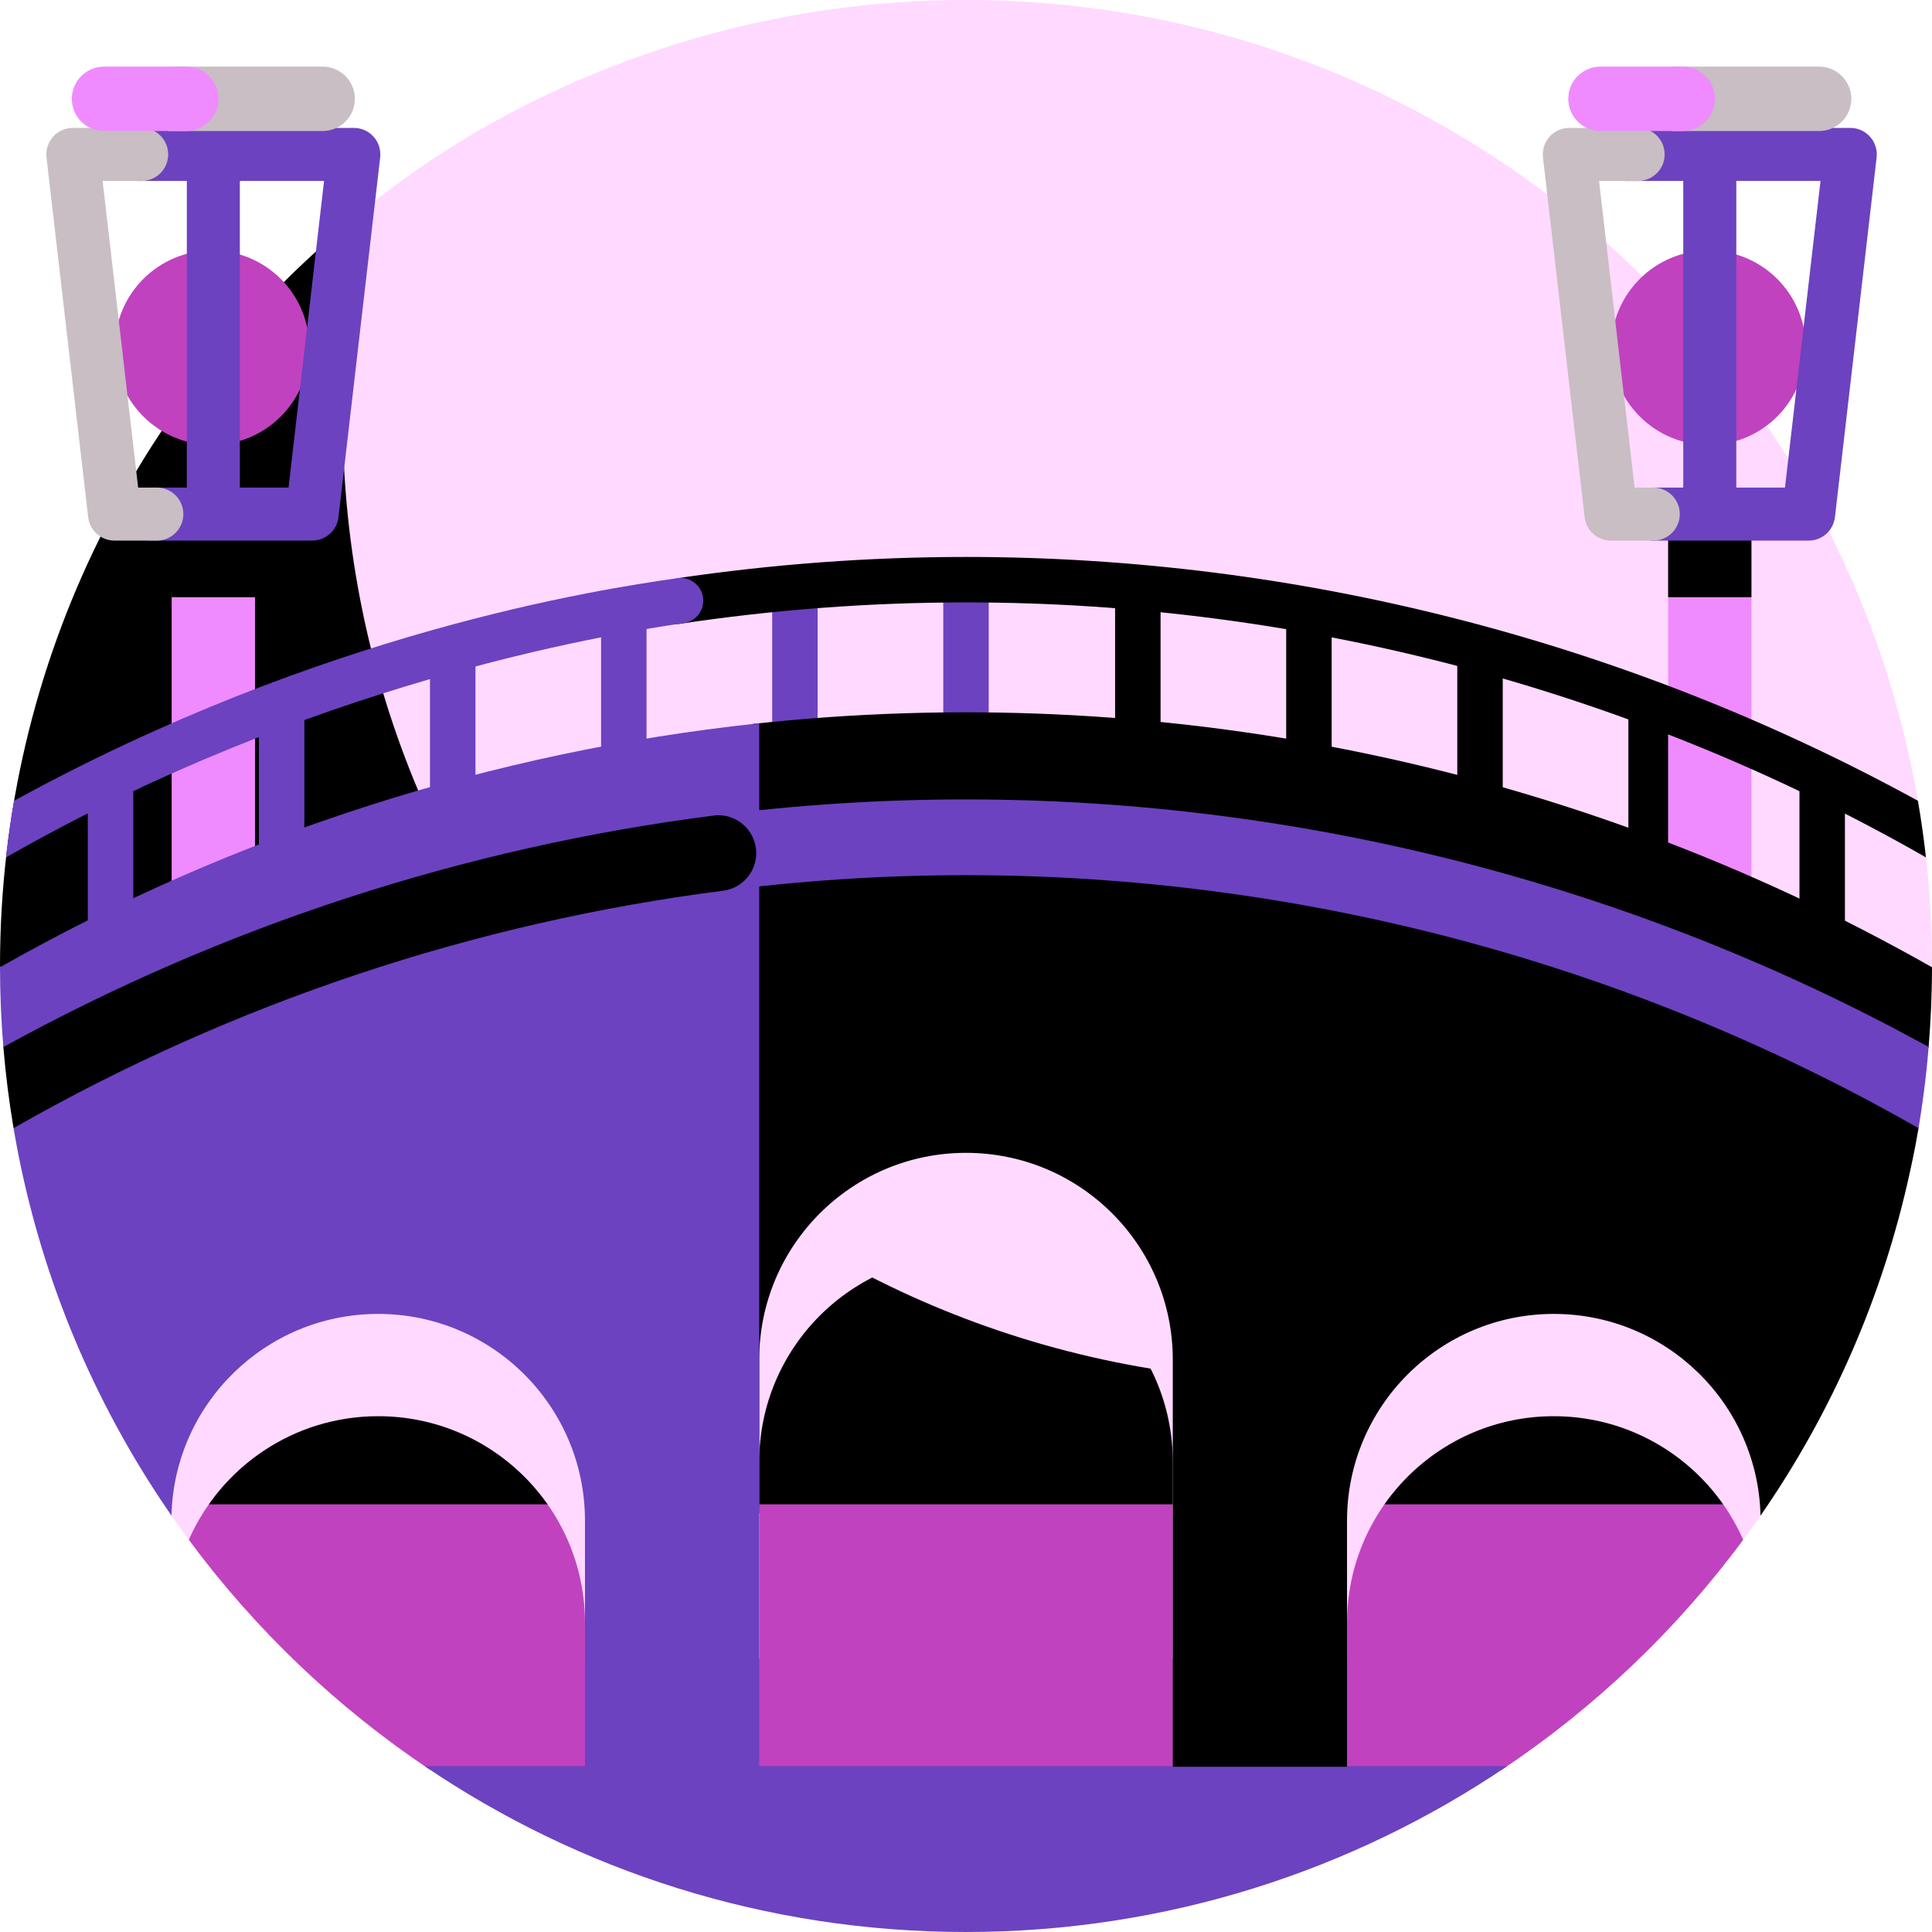
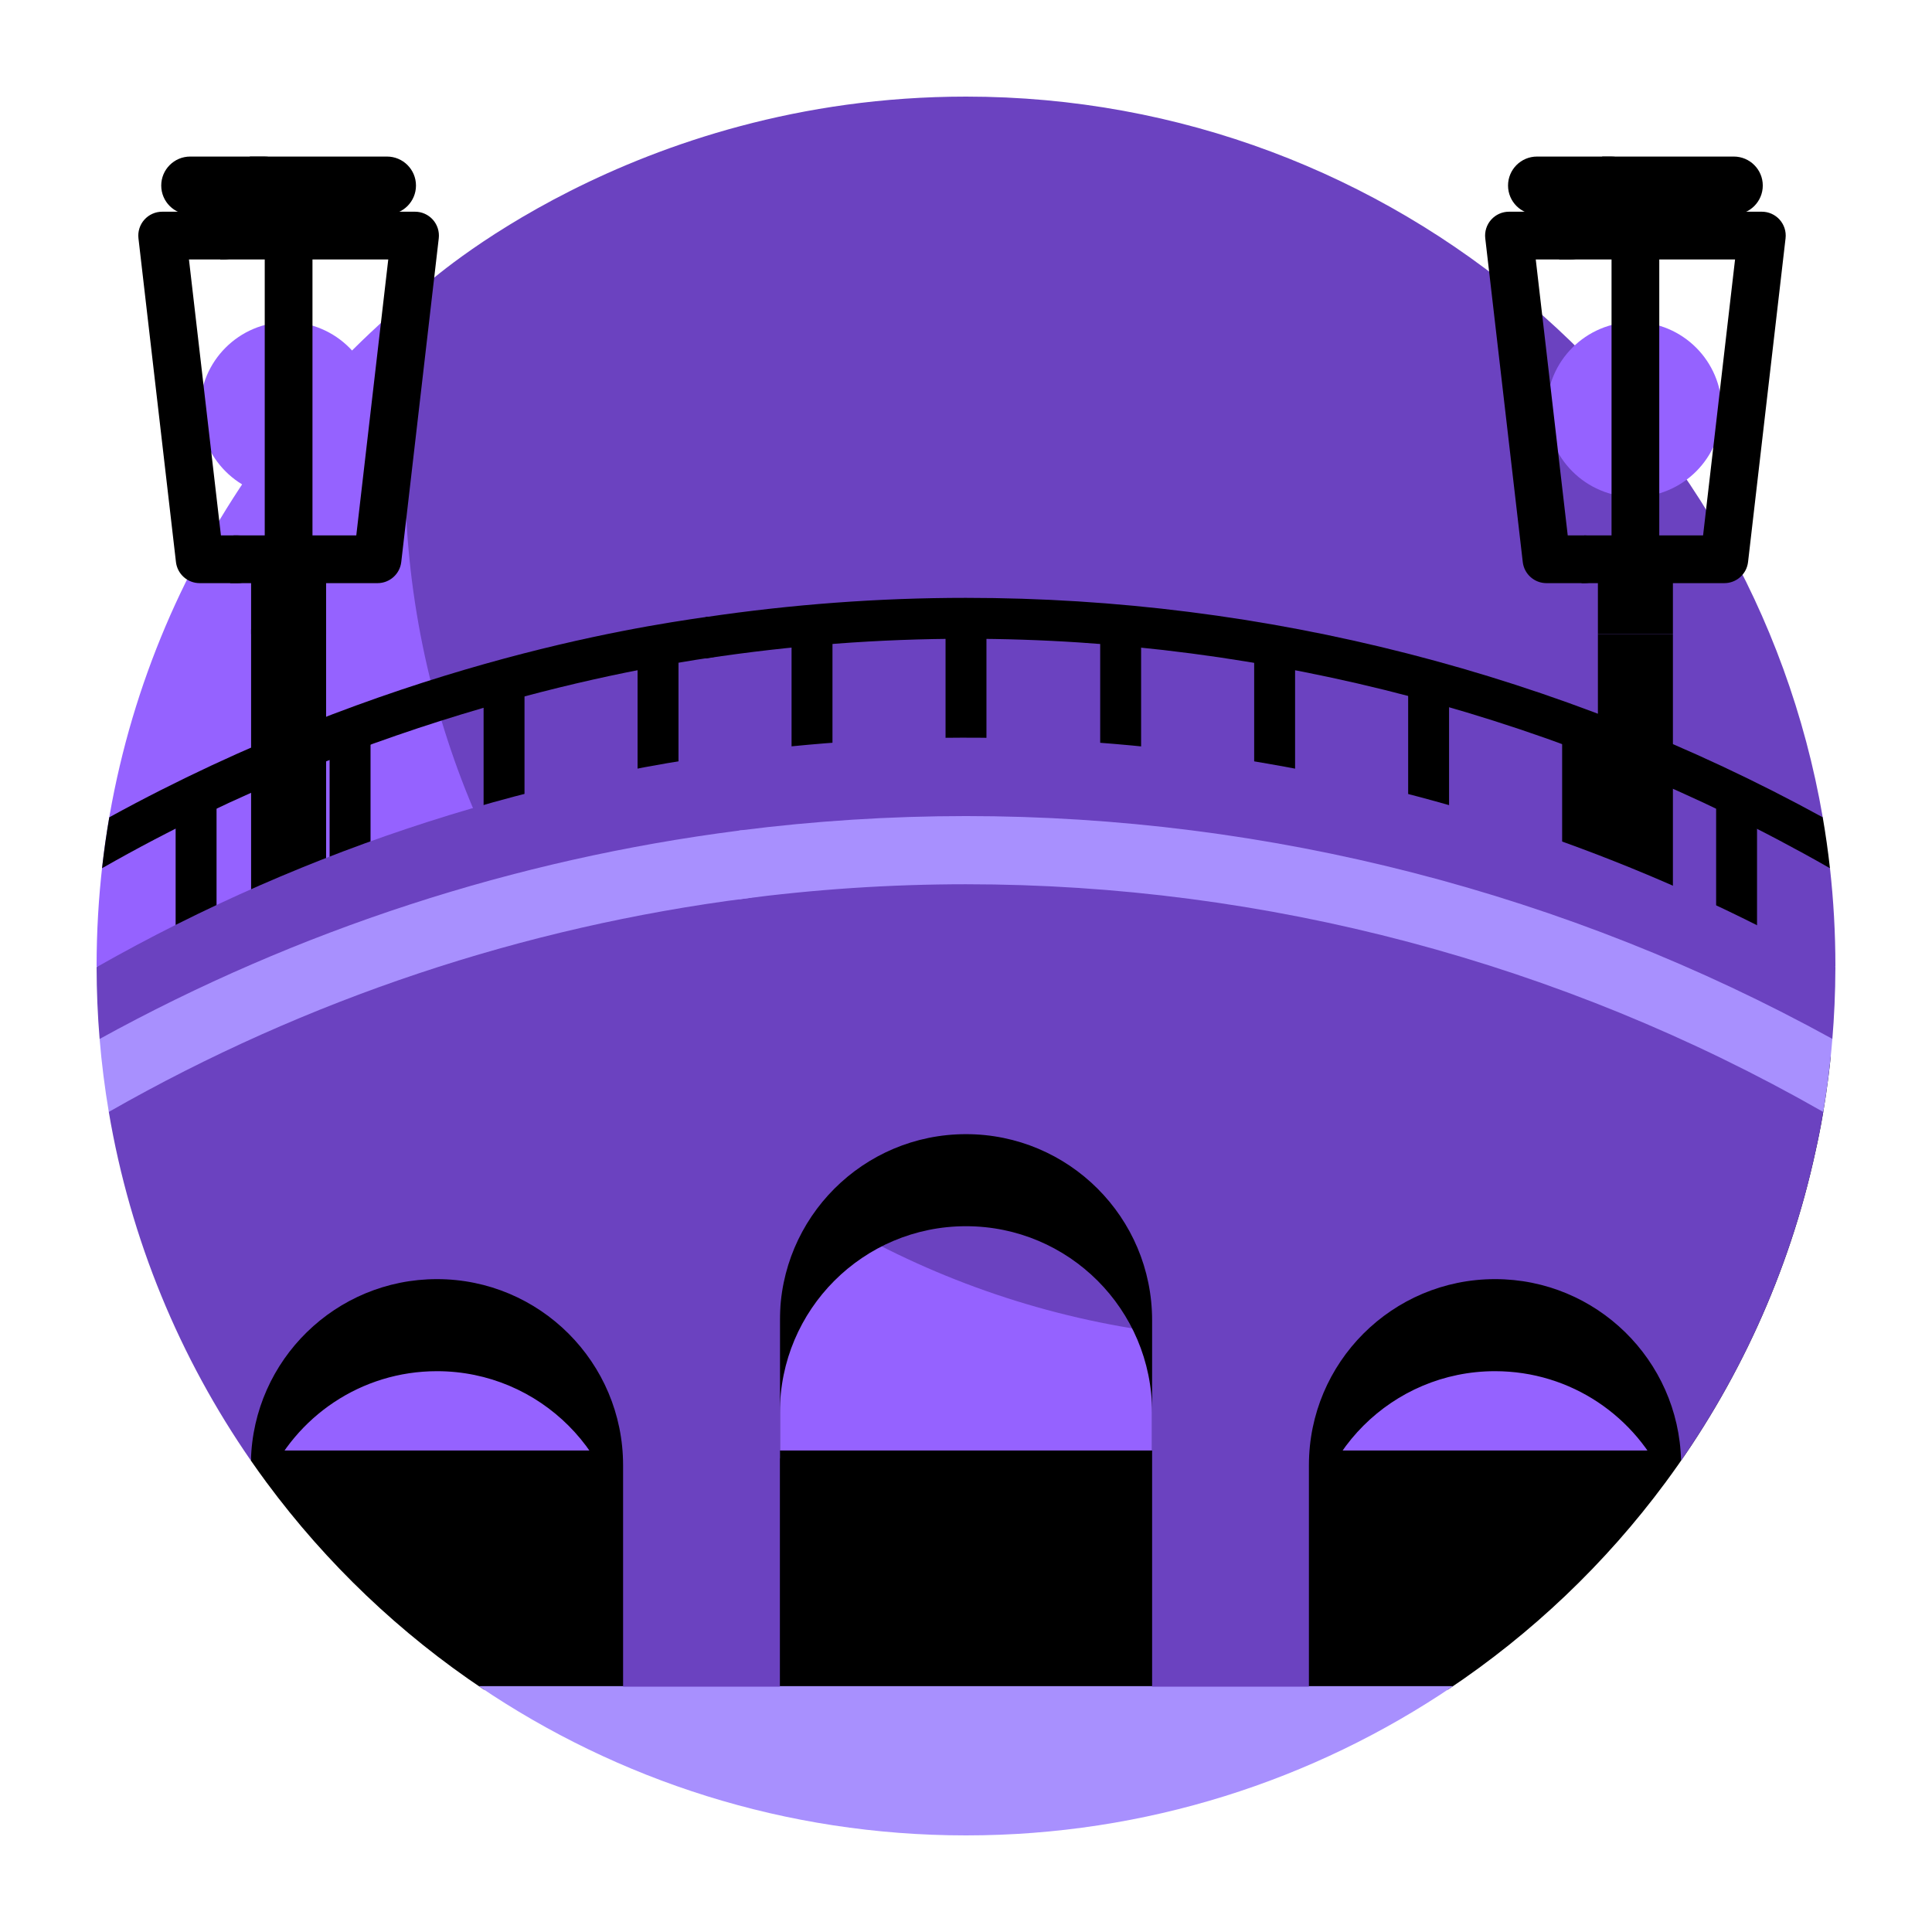
<svg xmlns="http://www.w3.org/2000/svg" version="1.1" width="512" height="512" x="0" y="0" viewBox="0 0 510 510" style="enable-background:new 0 0 512 512" xml:space="preserve" class="">
-   <g>
+   <g transform="matrix(0.9,0,0,0.9,25.5,25.5)">
    <g>
      <g>
-         <path d="m508.406 226.325-6.293-8.232 4.172-6.706c-20.69-120.055-125.322-211.387-251.285-211.387-98.131 0-158.58 55.352-158.747 55.445 0 0-2.513 3.137-2.983 5.222-3.818 16.948-7.385 39.663-7.385 56.238 0 140.833 118.763 254.972 259.596 254.972 27.871 0 57.355-6.865 84.913-17.781 42.154-16.696 72.422-54.329 79.606-99.096 0-9.694-.541-19.262-1.594-28.675z" fill="#ffd9ff" data-original="#afe6ff" class="" />
-         <path d="m455.923 339.559c-33.421 16.094-70.887 25.12-110.464 25.12-140.833 0-255-114.167-255-255 0-18.615 2.007-36.753 5.795-54.234-58.645 46.72-96.254 118.747-96.254 199.555l52.609 142.859h403.314z" fill="#nannannan" data-original="#73c8f0" class="" />
+         <path d="m508.406 226.325-6.293-8.232 4.172-6.706c-20.69-120.055-125.322-211.387-251.285-211.387-98.131 0-158.58 55.352-158.747 55.445 0 0-2.513 3.137-2.983 5.222-3.818 16.948-7.385 39.663-7.385 56.238 0 140.833 118.763 254.972 259.596 254.972 27.871 0 57.355-6.865 84.913-17.781 42.154-16.696 72.422-54.329 79.606-99.096 0-9.694-.541-19.262-1.594-28.675z" fill="#6b42c0" data-original="#afe6ff" class="" />
+         <path d="m455.923 339.559c-33.421 16.094-70.887 25.12-110.464 25.12-140.833 0-255-114.167-255-255 0-18.615 2.007-36.753 5.795-54.234-58.645 46.72-96.254 118.747-96.254 199.555l52.609 142.859h403.314z" fill="#9562ff" data-original="#73c8f0" class="" />
      </g>
      <g>
        <g>
          <g>
            <g>
-               <path d="m249 153.021h12v47.071h-12z" fill="#6c42c0" data-original="#783c28" class="" />
+               <path d="m249 153.021h12v47.071h-12z" fill="#000000" data-original="#783c28" class="" />
            </g>
          </g>
          <g>
            <g>
-               <path d="m203.836 153.021h12v47.071h-12z" fill="#6c42c0" data-original="#783c28" class="" />
+               <path d="m203.836 153.021h12v47.071h-12z" fill="#000000" data-original="#783c28" class="" />
            </g>
          </g>
          <g>
            <g>
-               <path d="m158.672 161.021h12v47.071h-12z" fill="#6c42c0" data-original="#783c28" class="" />
+               <path d="m158.672 161.021h12v47.071h-12z" fill="#000000" data-original="#783c28" class="" />
            </g>
          </g>
          <g>
            <g>
-               <path d="m113.508 171.021h12v47.071h-12z" fill="#6c42c0" data-original="#783c28" class="" />
+               <path d="m113.508 171.021h12v47.071h-12z" fill="#000000" data-original="#783c28" class="" />
            </g>
          </g>
          <g>
            <g>
-               <path d="m68.345 187.022h12v47.071h-12z" fill="#6c42c0" data-original="#783c28" class="" />
+               <path d="m68.345 187.022h12v47.071h-12z" fill="#000000" data-original="#783c28" class="" />
            </g>
          </g>
          <g>
            <g>
-               <path d="m23.181 203.023h12v47.071h-12z" fill="#6c42c0" data-original="#783c28" class="" />
+               <path d="m23.181 203.023h12v47.071h-12z" fill="#000000" data-original="#783c28" class="" />
            </g>
          </g>
        </g>
        <g>
          <g>
            <g>
              <path d="m294.359 153.021h12v47.071h-12z" fill="#000000" data-original="#a55a3c" class="" />
            </g>
          </g>
          <g>
            <g>
              <path d="m339.523 161.021h12v47.071h-12z" fill="#000000" data-original="#a55a3c" class="" />
            </g>
          </g>
          <g>
            <g>
              <path d="m384.687 171.021h12v47.071h-12z" fill="#000000" data-original="#a55a3c" class="" />
            </g>
          </g>
          <g>
            <g>
              <path d="m429.851 187.022h12v47.071h-12z" fill="#000000" data-original="#a55a3c" class="" />
            </g>
          </g>
          <g>
            <g>
              <path d="m475.015 203.023h12v47.071h-12z" fill="#000000" data-original="#a55a3c" class="" />
            </g>
          </g>
        </g>
        <g>
          <g>
            <g>
-               <path d="m45.316 156.258h22v108.219h-22z" fill="#ef8bff" data-original="#a5a0aa" class="" />
+               <path d="m45.316 156.258h22v108.219h-22z" fill="#000000" data-original="#a5a0aa" class="" />
            </g>
          </g>
          <g>
            <g>
              <path d="m45.316 135.707h22v21.942h-22z" fill="#000000" data-original="#828291" class="" />
            </g>
          </g>
          <g>
            <g>
-               <circle cx="55.982" cy="91.786" fill="#c042bf" r="25.667" data-original="#ffe65a" class="" />
+               <circle cx="55.982" cy="91.786" fill="#9562ff" r="25.667" data-original="#ffe65a" class="" />
            </g>
          </g>
          <g>
            <g>
-               <path d="m98.63 36.106c-1.329-1.491-3.23-2.344-5.227-2.344h-59.252c3.061 3.816 3.759 9.382 2.09 14h49.305l-9.379 80.944h-36.008c1.977 4.421 1.629 9.96-1.02 14h43.263c3.554 0 6.544-2.664 6.954-6.194l11.001-94.944c.229-1.983-.399-3.97-1.727-5.462z" fill="#6c42c0" data-original="#e6dcdc" class="" />
+               <path d="m98.63 36.106c-1.329-1.491-3.23-2.344-5.227-2.344h-59.252c3.061 3.816 3.759 9.382 2.09 14h49.305l-9.379 80.944h-36.008c1.977 4.421 1.629 9.96-1.02 14h43.263c3.554 0 6.544-2.664 6.954-6.194l11.001-94.944c.229-1.983-.399-3.97-1.727-5.462z" fill="#000000" data-original="#e6dcdc" class="" />
            </g>
          </g>
          <g>
            <g>
-               <path d="m41.4 142.707h-11.17c-3.554 0-6.544-2.664-6.954-6.194l-11-94.944c-.229-1.983.398-3.971 1.727-5.462s3.23-2.344 5.227-2.344h18.169c3.866 0 7 3.134 7 7s-3.134 7-7 7h-10.311l9.378 80.944h4.934c3.866 0 7 3.134 7 7s-3.134 7-7 7z" fill="#c8bec3" data-original="#c8bec3" class="" />
+               <path d="m41.4 142.707h-11.17c-3.554 0-6.544-2.664-6.954-6.194l-11-94.944c-.229-1.983.398-3.971 1.727-5.462s3.23-2.344 5.227-2.344h18.169c3.866 0 7 3.134 7 7s-3.134 7-7 7h-10.311l9.378 80.944h4.934c3.866 0 7 3.134 7 7s-3.134 7-7 7z" fill="#000000" data-original="#c8bec3" class="" />
            </g>
          </g>
          <g>
            <g>
-               <path d="m49.316 40.763h14v94.944h-14z" fill="#6c42c0" data-original="#e6dcdc" class="" />
+               <path d="m49.316 40.763h14v94.944h-14z" fill="#000000" data-original="#e6dcdc" class="" />
            </g>
          </g>
          <g>
            <g>
-               <path d="m85.175 17.586h-40.27c3.428 4.929 3.268 12.273-.449 17h40.719c4.694 0 8.5-3.806 8.5-8.5s-3.806-8.5-8.5-8.5z" fill="#c8bec3" data-original="#c8bec3" class="" />
+               <path d="m85.175 17.586h-40.27c3.428 4.929 3.268 12.273-.449 17h40.719c4.694 0 8.5-3.806 8.5-8.5s-3.806-8.5-8.5-8.5z" fill="#000000" data-original="#c8bec3" class="" />
            </g>
          </g>
          <g>
            <g>
-               <path d="m49.172 34.586h-21.714c-4.694 0-8.5-3.806-8.5-8.5s3.806-8.5 8.5-8.5h21.714c4.694 0 8.5 3.806 8.5 8.5s-3.805 8.5-8.5 8.5z" fill="#ef8bff" data-original="#a5a0aa" class="" />
+               <path d="m49.172 34.586h-21.714c-4.694 0-8.5-3.806-8.5-8.5s3.806-8.5 8.5-8.5h21.714c4.694 0 8.5 3.806 8.5 8.5s-3.805 8.5-8.5 8.5z" fill="#000000" data-original="#a5a0aa" class="" />
            </g>
          </g>
        </g>
        <g>
          <g>
            <g>
-               <path d="m440.341 157.649h22v106.828h-22z" fill="#ef8bff" data-original="#a5a0aa" class="" />
+               <path d="m440.341 157.649h22v106.828h-22z" fill="#000000" data-original="#a5a0aa" class="" />
            </g>
          </g>
          <g>
            <g>
              <path d="m440.341 135.707h22v21.942h-22z" fill="#000000" data-original="#828291" class="" />
            </g>
          </g>
          <g>
            <g>
-               <circle cx="451.006" cy="91.786" fill="#c042bf" r="25.667" data-original="#ffe65a" class="" />
+               <circle cx="451.006" cy="91.786" fill="#9562ff" r="25.667" data-original="#ffe65a" class="" />
            </g>
          </g>
          <g>
            <g>
-               <path d="m493.655 36.106c-1.329-1.491-3.23-2.344-5.227-2.344h-59.333c2.877 4.018 2.817 10.052-.162 14h51.637l-9.379 80.944h-34.841c2.652 4.18 2.37 10.225-.858 14h41.934c3.554 0 6.544-2.664 6.954-6.194l11.001-94.944c.23-1.983-.398-3.97-1.726-5.462z" fill="#6c42c0" data-original="#e6dcdc" class="" />
+               <path d="m493.655 36.106c-1.329-1.491-3.23-2.344-5.227-2.344h-59.333c2.877 4.018 2.817 10.052-.162 14h51.637l-9.379 80.944h-34.841c2.652 4.18 2.37 10.225-.858 14h41.934c3.554 0 6.544-2.664 6.954-6.194l11.001-94.944c.23-1.983-.398-3.97-1.726-5.462z" fill="#000000" data-original="#e6dcdc" class="" />
            </g>
          </g>
          <g>
            <g>
-               <path d="m436.425 142.707h-11.169c-3.554 0-6.544-2.664-6.954-6.194l-11-94.944c-.229-1.983.398-3.971 1.727-5.462s3.23-2.344 5.227-2.344h18.169c3.866 0 7 3.134 7 7s-3.134 7-7 7h-10.312l9.378 80.944h4.934c3.866 0 7 3.134 7 7s-3.134 7-7 7z" fill="#c8bec3" data-original="#c8bec3" class="" />
+               <path d="m436.425 142.707h-11.169c-3.554 0-6.544-2.664-6.954-6.194l-11-94.944c-.229-1.983.398-3.971 1.727-5.462s3.23-2.344 5.227-2.344h18.169c3.866 0 7 3.134 7 7s-3.134 7-7 7h-10.312l9.378 80.944h4.934c3.866 0 7 3.134 7 7s-3.134 7-7 7z" fill="#000000" data-original="#c8bec3" class="" />
            </g>
          </g>
          <g>
            <g>
-               <path d="m444.341 40.763h14v94.944h-14z" fill="#6c42c0" data-original="#e6dcdc" class="" />
+               <path d="m444.341 40.763h14v94.944h-14z" fill="#000000" data-original="#e6dcdc" class="" />
            </g>
          </g>
          <g>
            <g>
-               <path d="m480.2 17.586h-38.635c3.428 4.929 3.268 12.273-.449 17h39.084c4.694 0 8.5-3.806 8.5-8.5s-3.806-8.5-8.5-8.5z" fill="#c8bec3" data-original="#c8bec3" class="" />
+               <path d="m480.2 17.586h-38.635c3.428 4.929 3.268 12.273-.449 17h39.084c4.694 0 8.5-3.806 8.5-8.5s-3.806-8.5-8.5-8.5z" fill="#000000" data-original="#c8bec3" class="" />
            </g>
          </g>
          <g>
            <g>
-               <path d="m444.197 34.586h-21.714c-4.694 0-8.5-3.806-8.5-8.5s3.806-8.5 8.5-8.5h21.714c4.694 0 8.5 3.806 8.5 8.5s-3.805 8.5-8.5 8.5z" fill="#ef8bff" data-original="#a5a0aa" class="" />
+               <path d="m444.197 34.586h-21.714c-4.694 0-8.5-3.806-8.5-8.5s3.806-8.5 8.5-8.5h21.714c4.694 0 8.5 3.806 8.5 8.5s-3.805 8.5-8.5 8.5z" fill="#000000" data-original="#a5a0aa" class="" />
            </g>
          </g>
        </g>
-         <path d="m459.507 397.1h-409.21l-.453 9.373c17.556 23.738 39.134 44.321 63.727 60.744h282.816c24.573-16.392 46.18-36.956 63.773-60.74z" fill="#c042bf" data-original="#0360e8" class="" />
+         <path d="m459.507 397.1h-409.21l-.453 9.373c17.556 23.738 39.134 44.321 63.727 60.744h282.816c24.573-16.392 46.18-36.956 63.773-60.74z" fill="#000000" data-original="#0360e8" class="" />
        <g>
-           <path d="m112.095 466.217c40.764 27.634 89.947 43.783 142.905 43.783 52.706 0 101.96-16.085 142.862-43.783z" fill="#6c42c0" data-original="#2477f9" class="" />
+           <path d="m112.095 466.217c40.764 27.634 89.947 43.783 142.905 43.783 52.706 0 101.96-16.085 142.862-43.783z" fill="#a890fe" data-original="#2477f9" class="" />
        </g>
        <g>
-           <path d="m27.088 279.781c4.526 43.734 18.177 120.297 18.177 120.297 1.494 2.156 3.021 4.288 4.579 6.395 8.451-19.214 27.654-32.63 49.991-32.63 30.147 0 54.586 24.439 54.586 54.586v9.462h45.994v-51.984c0-30.147 24.439-54.586 54.586-54.586 30.147 0 54.586 24.439 54.586 54.586v51.984h45.994v-9.462c0-30.147 24.439-54.586 54.586-54.586 22.338 0 41.542 13.418 49.992 32.634 20.986-28.371 36.26-61.322 44.041-97.238.121-.739 2.757-11.318 4.433-27.678-157.445-88.714-324.101-90.494-481.545-1.78z" fill="#ffd9ff" data-original="#fa870a" class="" />
+           <path d="m27.088 279.781c4.526 43.734 18.177 120.297 18.177 120.297 1.494 2.156 3.021 4.288 4.579 6.395 8.451-19.214 27.654-32.63 49.991-32.63 30.147 0 54.586 24.439 54.586 54.586v9.462h45.994v-51.984c0-30.147 24.439-54.586 54.586-54.586 30.147 0 54.586 24.439 54.586 54.586v51.984h45.994v-9.462c0-30.147 24.439-54.586 54.586-54.586 22.338 0 41.542 13.418 49.992 32.634 20.986-28.371 36.26-61.322 44.041-97.238.121-.739 2.757-11.318 4.433-27.678-157.445-88.714-324.101-90.494-481.545-1.78z" fill="#000000" data-original="#fa870a" class="" />
        </g>
-         <path d="m198.751 191.101v208.142c.557.016 1.113.074 1.663.168v-40.505c0-30.147 24.439-54.586 54.586-54.586 30.147 0 54.586 24.439 54.586 54.586v107.472h45.994v-64.951c0-30.147 24.439-54.586 54.586-54.586 29.698 0 53.857 23.717 54.57 53.244 18.634-26.886 32.26-57.596 39.463-90.846.074-.451 1.084-4.566 2.241-11.424l-3.998-14.07 6.658-7.237c.532-6.403.888-13.529.898-21.177-95.956-54.452-204.998-75.855-311.247-64.23z" fill="#000000" data-original="#ffc305" class="" />
-         <path d="m199.625 191.01c-69.166 7.448-137.167 28.88-199.625 64.322.009 7.089.307 14.11.884 21.052l9.325 6.339-6.632 15.082c6.34 37.51 20.87 72.236 41.687 102.274.716-29.524 24.874-53.237 54.57-53.237 30.147 0 54.586 24.439 54.586 54.586v64.951h45.994v-275.468z" fill="#6c42c0" data-original="#ffa50a" class="" />
+         <path d="m198.751 191.101v208.142c.557.016 1.113.074 1.663.168v-40.505c0-30.147 24.439-54.586 54.586-54.586 30.147 0 54.586 24.439 54.586 54.586v107.472h45.994v-64.951c0-30.147 24.439-54.586 54.586-54.586 29.698 0 53.857 23.717 54.57 53.244 18.634-26.886 32.26-57.596 39.463-90.846.074-.451 1.084-4.566 2.241-11.424l-3.998-14.07 6.658-7.237c.532-6.403.888-13.529.898-21.177-95.956-54.452-204.998-75.855-311.247-64.23z" fill="#6b42c0" data-original="#ffc305" class="" />
+         <path d="m199.625 191.01c-69.166 7.448-137.167 28.88-199.625 64.322.009 7.089.307 14.11.884 21.052l9.325 6.339-6.632 15.082c6.34 37.51 20.87 72.236 41.687 102.274.716-29.524 24.874-53.237 54.57-53.237 30.147 0 54.586 24.439 54.586 54.586v64.951h45.994v-275.468z" fill="#6b42c0" data-original="#ffa50a" class="" />
        <g>
-           <path d="m255 211.025c-22.277 0-44.486 1.425-66.488 4.232v20.172c21.991-2.918 44.204-4.405 66.488-4.405 87.891 0 174.701 23.017 251.045 66.563l.396.226c.933-5.525 1.96-12.831 2.671-21.434-77.683-42.778-165.368-65.354-254.112-65.354z" fill="#6c42c0" data-original="#fa690f" class="" />
+           <path d="m255 211.025c-22.277 0-44.486 1.425-66.488 4.232v20.172c21.991-2.918 44.204-4.405 66.488-4.405 87.891 0 174.701 23.017 251.045 66.563l.396.226c.933-5.525 1.96-12.831 2.671-21.434-77.683-42.778-165.368-65.354-254.112-65.354z" fill="#a890fe" data-original="#fa690f" class="" />
        </g>
        <g>
          <path d="m506.285 211.387c-76.871-42.136-163.556-64.366-251.285-64.366-25.628 0-51.165 1.911-76.396 5.648v12.131c25.222-3.824 50.762-5.78 76.396-5.78 88.584 0 176.08 23.199 253.027 67.089l.378.216c-.562-5.025-1.27-10.006-2.12-14.938z" fill="#000000" data-original="#a55a3c" class="" />
        </g>
        <g>
-           <path d="m3.718 211.384c-.851 4.933-1.559 9.915-2.122 14.941l.377-.215c79.944-45.599 156.879-58.458 178.552-61.635 3.275-.48 5.539-3.521 5.057-6.796-.48-3.262-3.5-5.521-6.764-5.055-21.187 3.026-93.793 14.156-175.1 58.76z" fill="#6c42c0" data-original="#783c28" class="" />
+           <path d="m3.718 211.384c-.851 4.933-1.559 9.915-2.122 14.941l.377-.215c79.944-45.599 156.879-58.458 178.552-61.635 3.275-.48 5.539-3.521 5.057-6.796-.48-3.262-3.5-5.521-6.764-5.055-21.187 3.026-93.793 14.156-175.1 58.76z" fill="#000000" data-original="#783c28" class="" />
        </g>
        <g>
-           <path d="m3.577 297.804.378-.216c57.685-32.903 121.347-54.075 186.934-62.463 4.993-.639 8.736-4.878 8.736-9.912 0-6.007-5.262-10.689-11.221-9.928-65.612 8.386-129.366 29.088-187.519 61.114.601 7.226 1.502 14.365 2.692 21.405z" fill="#000000" data-original="#cd5014" class="" />
+           <path d="m3.577 297.804.378-.216c57.685-32.903 121.347-54.075 186.934-62.463 4.993-.639 8.736-4.878 8.736-9.912 0-6.007-5.262-10.689-11.221-9.928-65.612 8.386-129.366 29.088-187.519 61.114.601 7.226 1.502 14.365 2.692 21.405z" fill="#a890fe" data-original="#cd5014" class="" />
        </g>
      </g>
    </g>
  </g>
</svg>
